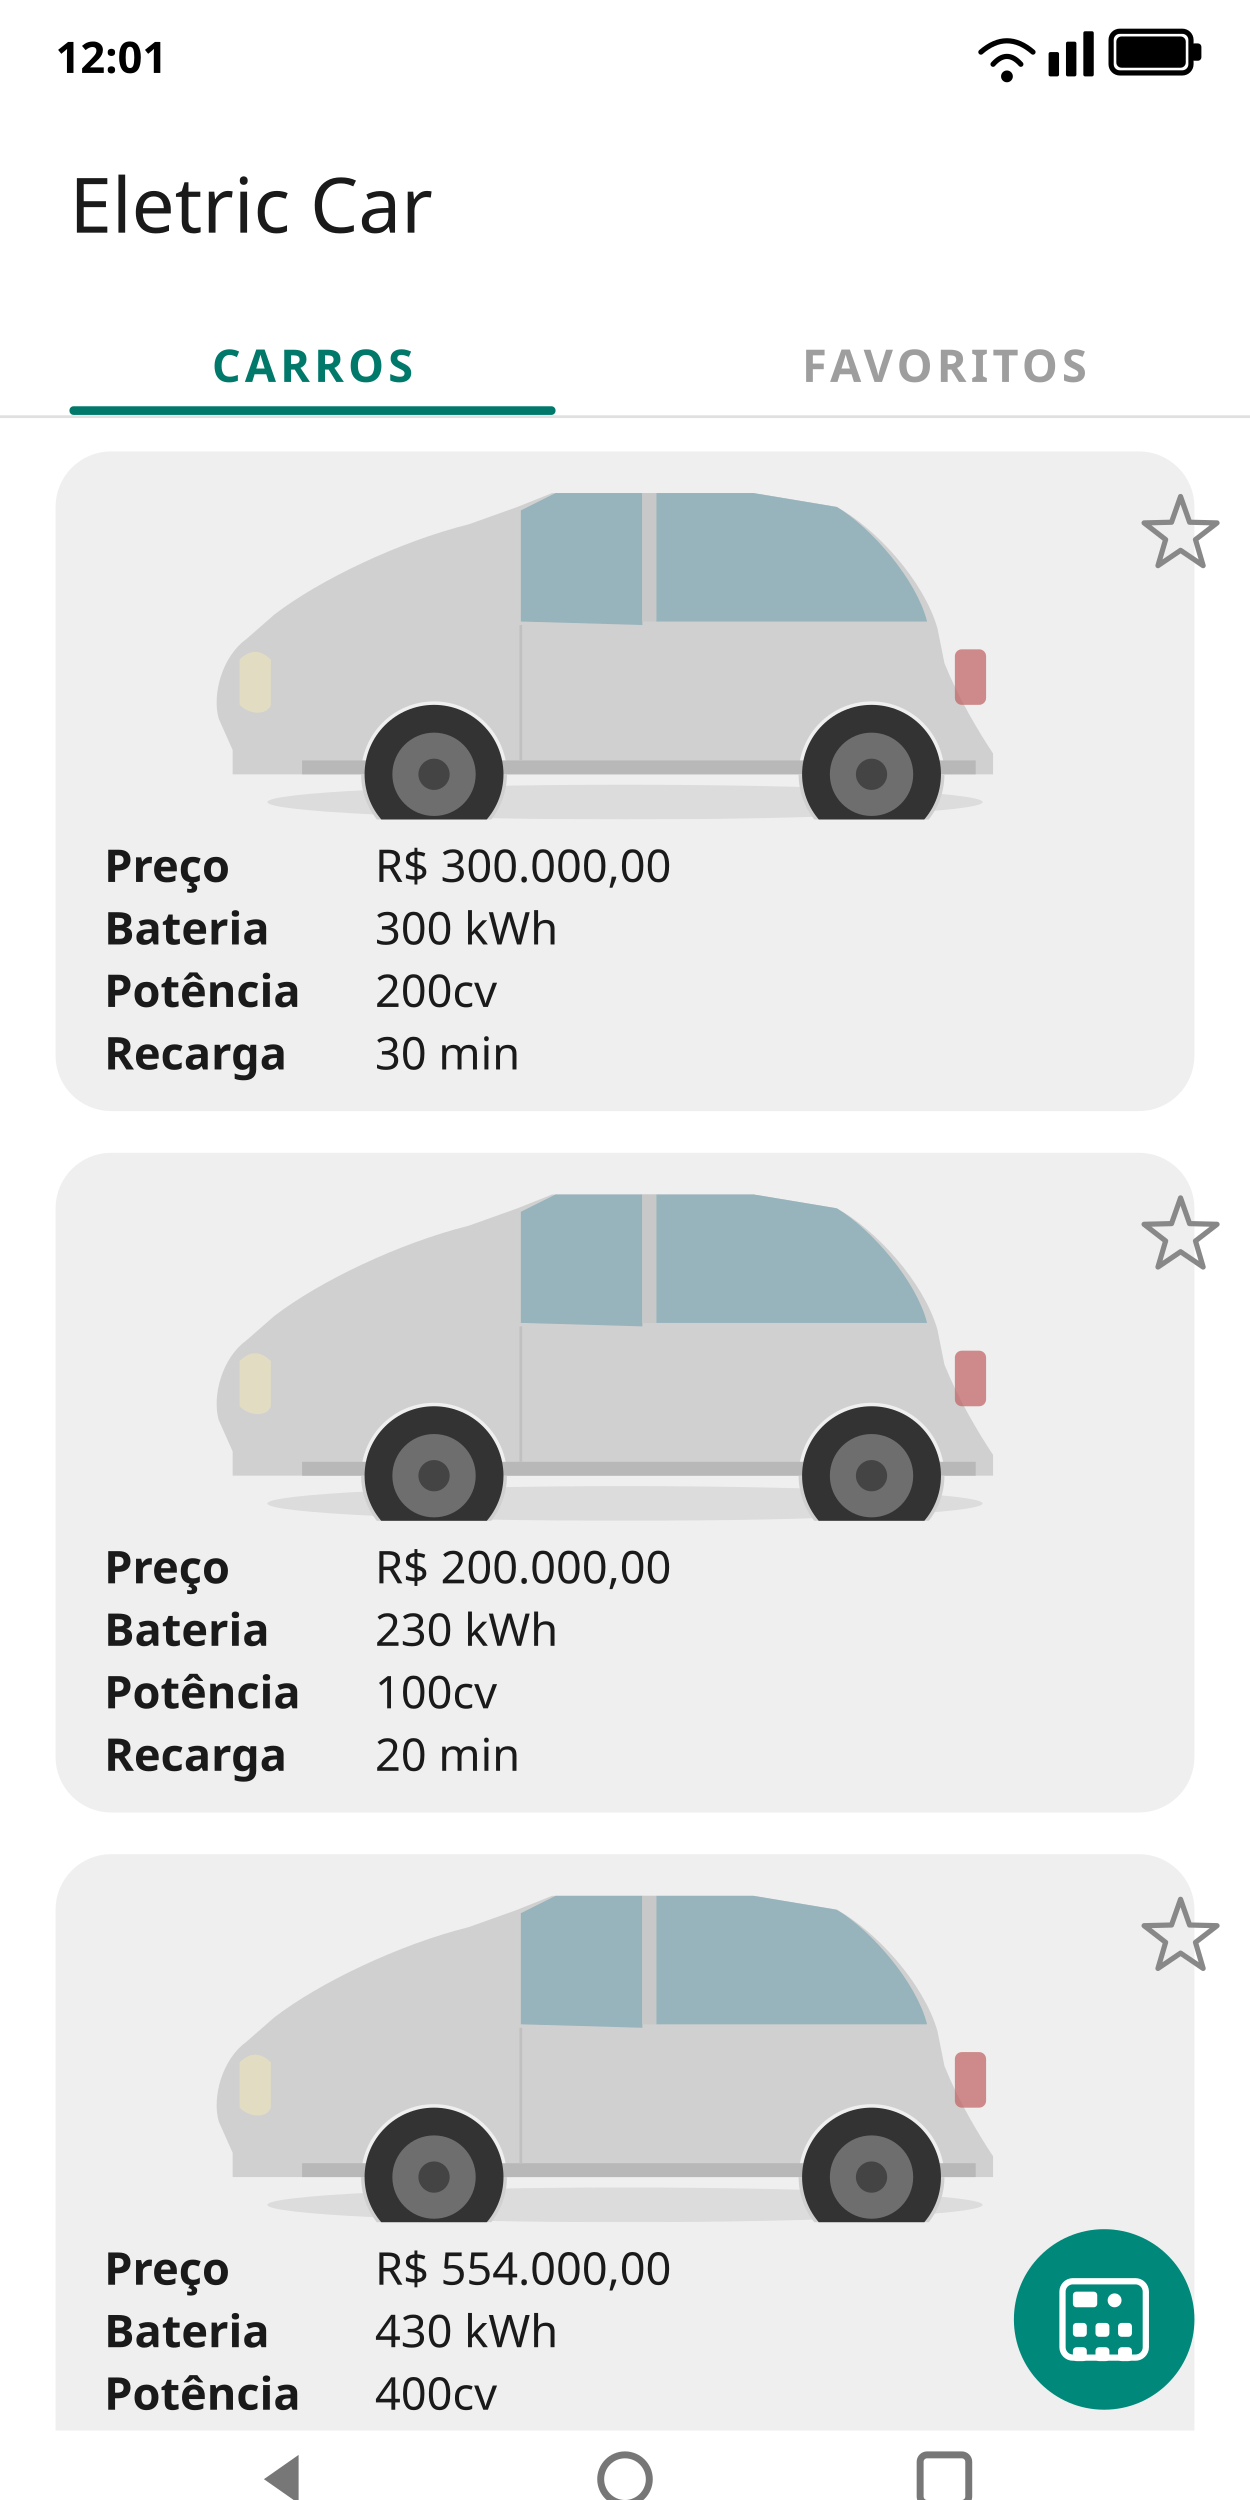
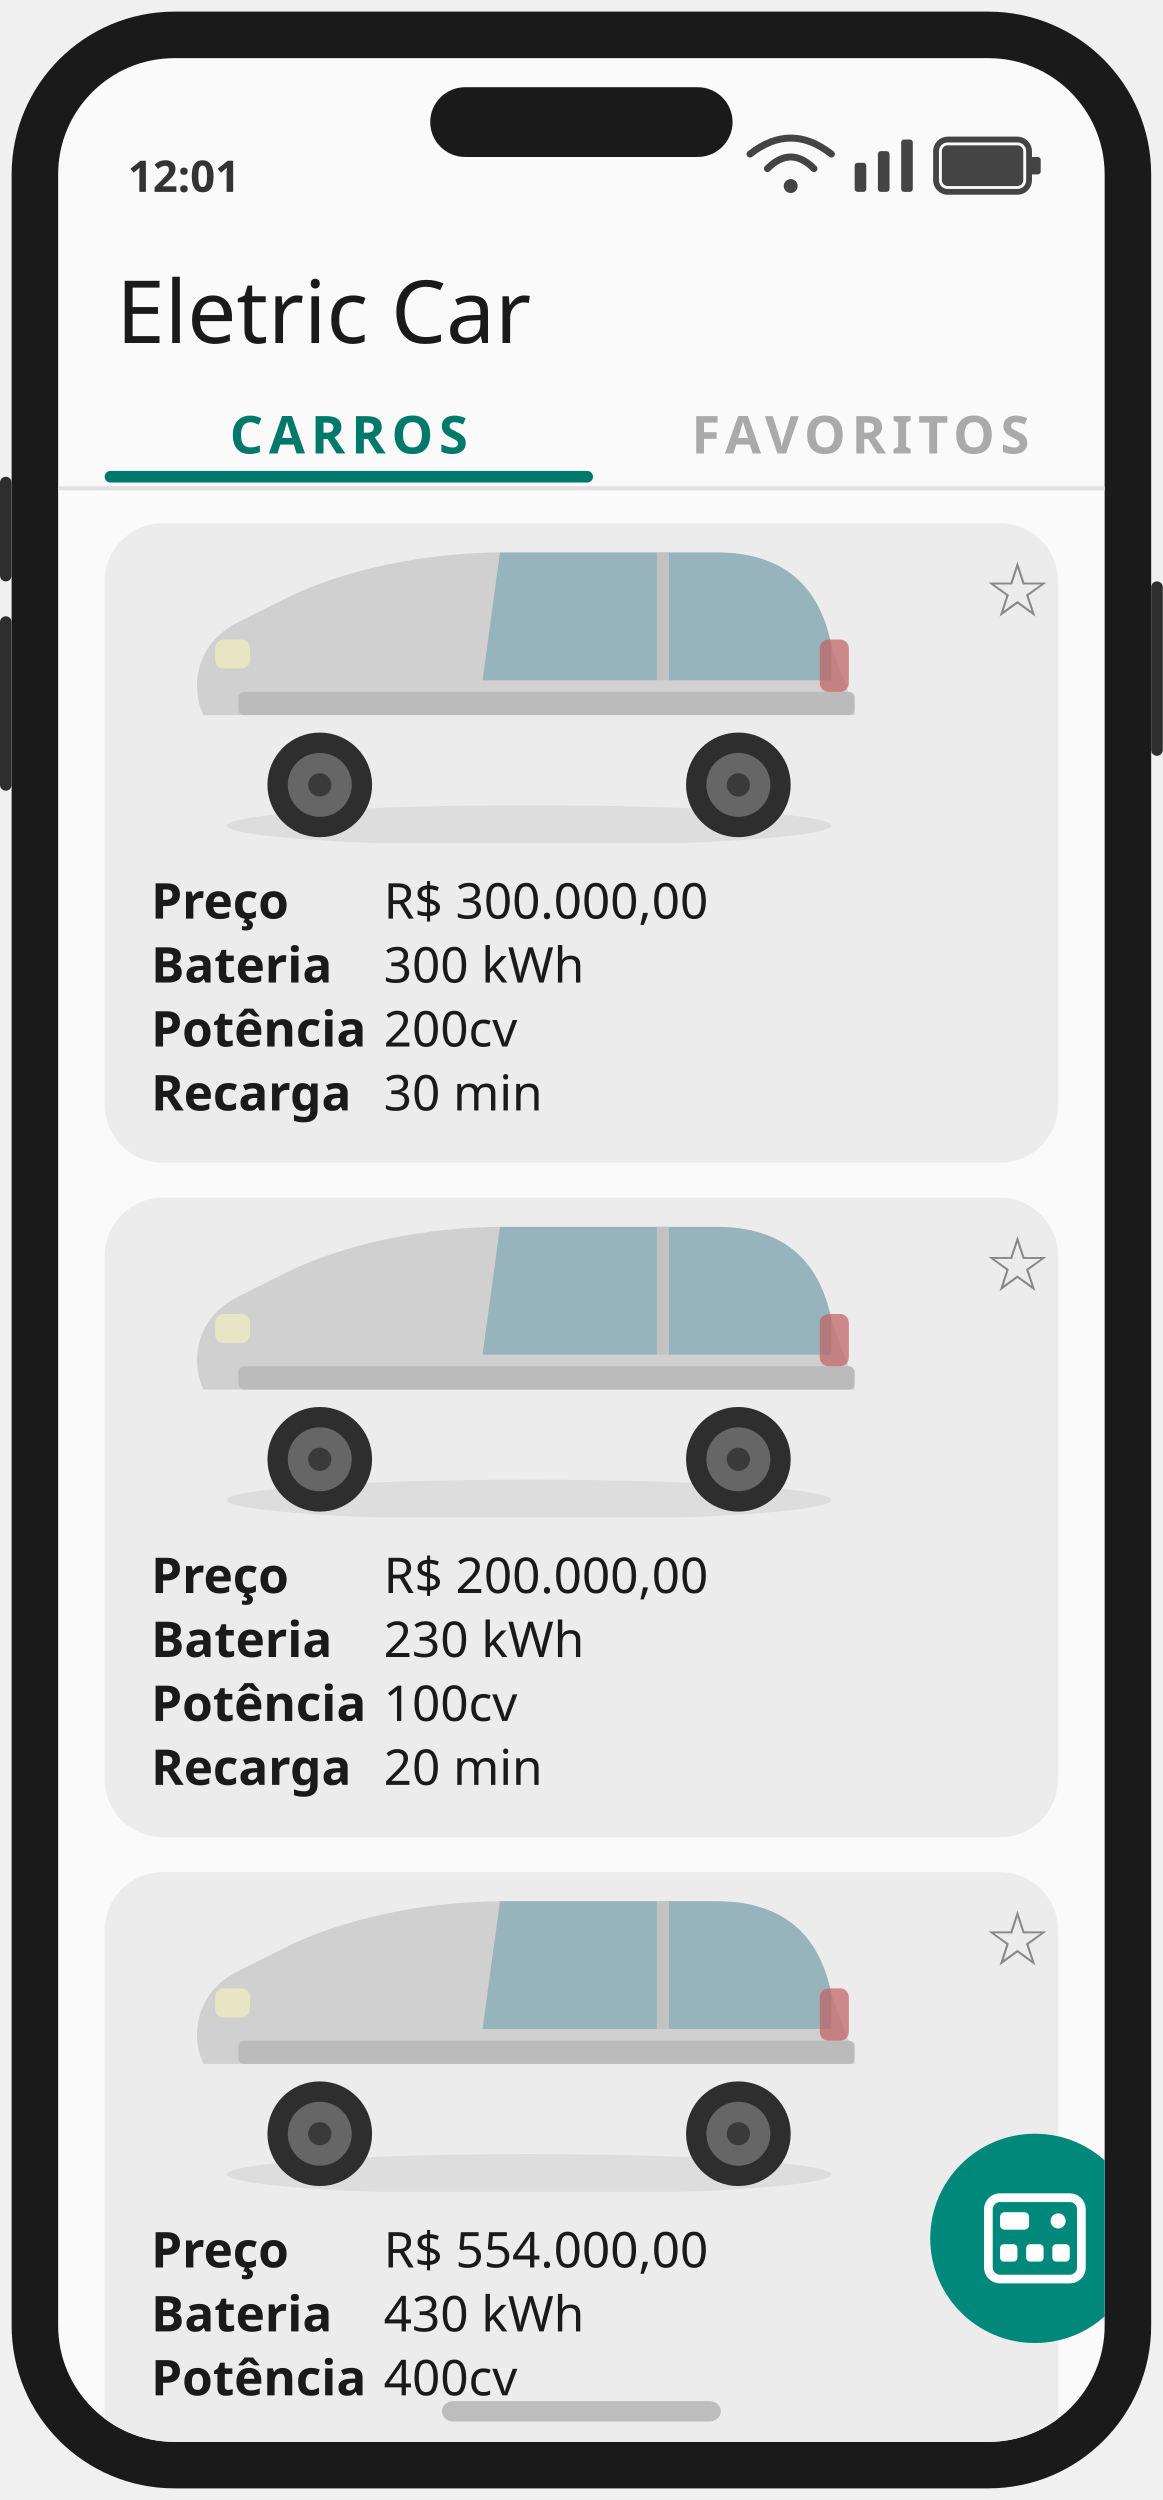
- <svg xmlns="http://www.w3.org/2000/svg" viewBox="0 0 360 720" width="360" height="720">
+ <svg xmlns="http://www.w3.org/2000/svg" viewBox="0 0 200 430">
  <defs>
-     <symbol id="car" viewBox="0 0 250 100" preserveAspectRatio="xMidYMax meet">
-       <ellipse cx="125" cy="95" rx="103" ry="5" fill="#B8B8B8" opacity="0.35" />
-       <path fill-rule="evenodd" fill="#D0D0D0" d="       M12,80 L8,71 C6,64 9,53 16,48 L24,41 C37,31 60,20 80,15 L94,10 L104,6 L162,6 L186,10       C197,16 211,31 215,45 L217,55 C221,65 227,75 231,81 L231,87 L12,87 Z       M91,87 A21,21 0 1 0 49,87 A21,21 0 1 0 91,87 Z       M217,87 A21,21 0 1 0 175,87 A21,21 0 1 0 217,87 Z     " />
-       <path d="M32,83 L226,83 L226,87 L32,87 Z" fill="#B8B8B8" />
-       <path d="M95,11 L105,6 L130,6 L130,44 L95,43 Z" fill="#8AADB8" opacity="0.82" />
-       <path d="M134,6 L162,6 L186,10 C196,16 209,31 212,43 L134,43 Z" fill="#8AADB8" opacity="0.82" />
-       <rect x="130" y="6" width="4" height="37" fill="#C8C8C8" />
-       <line x1="95" y1="44" x2="95" y2="83" stroke="#C0C0C0" stroke-width="0.8" />
-       <circle cx="70" cy="87" r="20" fill="#333" />
-       <circle cx="70" cy="87" r="12" fill="#6E6E6E" />
-       <circle cx="70" cy="87" r="4.5" fill="#444" />
-       <circle cx="196" cy="87" r="20" fill="#333" />
-       <circle cx="196" cy="87" r="12" fill="#6E6E6E" />
-       <circle cx="196" cy="87" r="4.5" fill="#444" />
-       <path d="M14,54 L14,67 C17,70 22,70 23,67 L23,54 C20,51 17,51 14,54 Z" fill="#E8E2BE" opacity="0.75" />
-       <rect x="220" y="51" width="9" height="16" rx="2" fill="#C06060" opacity="0.7" />
+     <clipPath id="screen">
+       <rect x="10" y="10" width="180" height="410" rx="20" />
+     </clipPath>
+     <symbol id="car" viewBox="0 0 120 50">
+       <ellipse cx="60" cy="47" rx="52" ry="3.5" fill="#C0C0C0" opacity="0.35" />
+       <path d="M4,28 C2,24 2,16 10,12 L18,8 C28,3 42,0 56,0 L92,0 C104,0 110,6 112,16 C114,22 116,26 116,28 L4,28 Z" fill="#D0D0D0" />
+       <path d="M55,0 L82,0 L82,22 L52,22 Z" fill="#8AADB8" opacity="0.82" />
+       <path d="M84,0 L92,0 C104,0 110,6 112,16 L112,22 L84,22 Z" fill="#8AADB8" opacity="0.82" />
+       <rect x="82" y="0" width="2" height="22" fill="#C2C2C2" />
+       <rect x="10" y="24" width="106" height="4" rx="1" fill="#BBBBBB" />
+       <circle cx="24" cy="40" r="9" fill="#2E2E2E" />
+       <circle cx="24" cy="40" r="5.5" fill="#666" />
+       <circle cx="24" cy="40" r="2" fill="#3A3A3A" />
+       <circle cx="96" cy="40" r="9" fill="#2E2E2E" />
+       <circle cx="96" cy="40" r="5.5" fill="#666" />
+       <circle cx="96" cy="40" r="2" fill="#3A3A3A" />
+       <rect x="6" y="15" width="6" height="5" rx="1.5" fill="#EEEAC0" opacity="0.8" />
+       <rect x="110" y="15" width="5" height="9" rx="1.5" fill="#C06060" opacity="0.7" />
    </symbol>
  </defs>
-   <rect width="360" height="720" fill="#FFF" />
-   <text x="16" y="21" font-size="12.5" font-weight="600" fill="#000" font-family="sans-serif">12:01</text>
-   <circle cx="290" cy="22" r="1.7" fill="#000" />
-   <path d="M286,18.5 Q290,14 294,18.5" fill="none" stroke="#000" stroke-width="1.5" stroke-linecap="round" />
-   <path d="M282.5,15 Q290,8.5 297.5,15" fill="none" stroke="#000" stroke-width="1.5" stroke-linecap="round" />
-   <rect x="302" y="15" width="3" height="7" rx="0.5" fill="#000" />
-   <rect x="307" y="12" width="3" height="10" rx="0.5" fill="#000" />
-   <rect x="312" y="9" width="3" height="13" rx="0.5" fill="#000" />
-   <rect x="320" y="9" width="23" height="12" rx="2.5" fill="none" stroke="#000" stroke-width="1.5" />
-   <rect x="343" y="12.5" width="3" height="5" rx="1" fill="#000" />
-   <rect x="321.5" y="10.5" width="20" height="9" rx="1.5" fill="#000" />
-   <text x="20" y="67" font-size="22" font-weight="400" fill="#1A1A1A" font-family="sans-serif">Eletric Car</text>
-   <text x="90" y="110" font-size="13" font-weight="700" fill="#00796B" text-anchor="middle" letter-spacing="1.2" font-family="sans-serif">CARROS</text>
-   <rect x="20" y="117" width="140" height="2.5" rx="1.2" fill="#00796B" />
-   <text x="272" y="110" font-size="13" font-weight="700" fill="#9E9E9E" text-anchor="middle" letter-spacing="1.2" font-family="sans-serif">FAVORITOS</text>
-   <line x1="0" y1="120" x2="360" y2="120" stroke="#E0E0E0" stroke-width="0.8" />
-   <rect x="16" y="130" width="328" height="190" rx="16" fill="#EFEFEF" />
-   <polygon points="340,143 342.6,150.4 350.5,150.6 344.3,155.4 346.5,162.9 340,158.5 333.5,162.9 335.7,155.4 329.5,150.6 337.4,150.4" fill="none" stroke="#888" stroke-width="1.5" stroke-linejoin="round" />
-   <use href="#car" x="55" y="136" width="250" height="100" />
-   <text x="30" y="254" font-size="13" font-weight="700" fill="#1A1A1A" font-family="sans-serif">Preço</text>
-   <text x="108" y="254" font-size="13" fill="#1A1A1A" font-family="sans-serif">R$ 300.000,00</text>
-   <text x="30" y="272" font-size="13" font-weight="700" fill="#1A1A1A" font-family="sans-serif">Bateria</text>
-   <text x="108" y="272" font-size="13" fill="#1A1A1A" font-family="sans-serif">300 kWh</text>
-   <text x="30" y="290" font-size="13" font-weight="700" fill="#1A1A1A" font-family="sans-serif">Potência</text>
-   <text x="108" y="290" font-size="13" fill="#1A1A1A" font-family="sans-serif">200cv</text>
-   <text x="30" y="308" font-size="13" font-weight="700" fill="#1A1A1A" font-family="sans-serif">Recarga</text>
-   <text x="108" y="308" font-size="13" fill="#1A1A1A" font-family="sans-serif">30 min</text>
-   <rect x="16" y="332" width="328" height="190" rx="16" fill="#EFEFEF" />
-   <polygon points="340,345 342.6,352.4 350.5,352.6 344.3,357.4 346.5,364.9 340,360.5 333.5,364.9 335.7,357.4 329.5,352.6 337.4,352.4" fill="none" stroke="#888" stroke-width="1.5" stroke-linejoin="round" />
-   <use href="#car" x="55" y="338" width="250" height="100" />
-   <text x="30" y="456" font-size="13" font-weight="700" fill="#1A1A1A" font-family="sans-serif">Preço</text>
-   <text x="108" y="456" font-size="13" fill="#1A1A1A" font-family="sans-serif">R$ 200.000,00</text>
-   <text x="30" y="474" font-size="13" font-weight="700" fill="#1A1A1A" font-family="sans-serif">Bateria</text>
-   <text x="108" y="474" font-size="13" fill="#1A1A1A" font-family="sans-serif">230 kWh</text>
-   <text x="30" y="492" font-size="13" font-weight="700" fill="#1A1A1A" font-family="sans-serif">Potência</text>
-   <text x="108" y="492" font-size="13" fill="#1A1A1A" font-family="sans-serif">100cv</text>
-   <text x="30" y="510" font-size="13" font-weight="700" fill="#1A1A1A" font-family="sans-serif">Recarga</text>
-   <text x="108" y="510" font-size="13" fill="#1A1A1A" font-family="sans-serif">20 min</text>
-   <rect x="16" y="534" width="328" height="190" rx="16" fill="#EFEFEF" />
-   <polygon points="340,547 342.6,554.4 350.5,554.6 344.3,559.4 346.5,566.9 340,562.5 333.5,566.9 335.7,559.4 329.5,554.6 337.4,554.4" fill="none" stroke="#888" stroke-width="1.5" stroke-linejoin="round" />
-   <use href="#car" x="55" y="540" width="250" height="100" />
-   <text x="30" y="658" font-size="13" font-weight="700" fill="#1A1A1A" font-family="sans-serif">Preço</text>
-   <text x="108" y="658" font-size="13" fill="#1A1A1A" font-family="sans-serif">R$ 554.000,00</text>
-   <text x="30" y="676" font-size="13" font-weight="700" fill="#1A1A1A" font-family="sans-serif">Bateria</text>
-   <text x="108" y="676" font-size="13" fill="#1A1A1A" font-family="sans-serif">430 kWh</text>
-   <text x="30" y="694" font-size="13" font-weight="700" fill="#1A1A1A" font-family="sans-serif">Potência</text>
-   <text x="108" y="694" font-size="13" fill="#1A1A1A" font-family="sans-serif">400cv</text>
-   <text x="30" y="712" font-size="13" font-weight="700" fill="#1A1A1A" font-family="sans-serif">Recarga</text>
-   <text x="108" y="712" font-size="13" fill="#1A1A1A" font-family="sans-serif">60 min</text>
-   <circle cx="318" cy="668" r="26" fill="#00897B" />
-   <rect x="306" y="657" width="24" height="22" rx="3" fill="none" stroke="white" stroke-width="1.8" />
-   <rect x="309" y="660" width="7" height="4.5" rx="1" fill="white" />
-   <circle cx="321" cy="662.5" r="2" fill="white" />
-   <rect x="309" y="669" width="4" height="4" rx="1" fill="white" />
-   <rect x="315.5" y="669" width="4" height="4" rx="1" fill="white" />
-   <rect x="322" y="669" width="4" height="4" rx="1" fill="white" />
-   <rect x="309" y="676" width="4" height="4" rx="1" fill="white" />
-   <rect x="315.5" y="676" width="4" height="4" rx="1" fill="white" />
-   <rect x="322" y="676" width="4" height="4" rx="1" fill="white" />
-   <rect y="700" width="360" height="20" fill="#FFF" />
-   <polygon points="76,714 86,707 86,721" fill="#777" />
-   <circle cx="180" cy="714" r="7" fill="none" stroke="#777" stroke-width="2" />
-   <rect x="265" y="707" width="14" height="14" rx="2" fill="none" stroke="#777" stroke-width="2" />
+   <rect x="2" y="2" width="196" height="426" rx="28" fill="#1a1a1a" />
+   <rect x="0" y="82" width="2" height="18" rx="1" fill="#2e2e2e" />
+   <rect x="0" y="106" width="2" height="30" rx="1" fill="#2e2e2e" />
+   <rect x="198" y="100" width="2" height="30" rx="1" fill="#2e2e2e" />
+   <rect x="10" y="10" width="180" height="410" rx="20" fill="#FAFAFA" />
+   <g clip-path="url(#screen)">
+     <rect x="74" y="15" width="52" height="12" rx="6" fill="#1a1a1a" />
+     <text x="22" y="33" font-family="sans-serif" font-size="7.5" font-weight="600" fill="#333">12:01</text>
+     <circle cx="136" cy="32" r="1.2" fill="#444" />
+     <path d="M132,29 Q136,25 140,29" fill="none" stroke="#444" stroke-width="1.2" stroke-linecap="round" />
+     <path d="M129,26.5 Q136,21 143,26.5" fill="none" stroke="#444" stroke-width="1.2" stroke-linecap="round" />
+     <rect x="147" y="28" width="2" height="5" rx="0.5" fill="#444" />
+     <rect x="151" y="26" width="2" height="7" rx="0.5" fill="#444" />
+     <rect x="155" y="24" width="2" height="9" rx="0.5" fill="#444" />
+     <rect x="161" y="24" width="16" height="9" rx="2" fill="none" stroke="#444" stroke-width="1" />
+     <rect x="177" y="27" width="2" height="3" rx="0.5" fill="#444" />
+     <rect x="162" y="25" width="14" height="7" rx="1" fill="#444" />
+     <text x="20" y="59" font-family="sans-serif" font-size="15" font-weight="400" fill="#1A1A1A">Eletric Car</text>
+     <text x="60" y="78" font-family="sans-serif" font-size="9" font-weight="700" fill="#00796B" text-anchor="middle" letter-spacing="1">CARROS</text>
+     <rect x="18" y="81" width="84" height="2" rx="1" fill="#00796B" />
+     <text x="148" y="78" font-family="sans-serif" font-size="9" font-weight="700" fill="#AAAAAA" text-anchor="middle" letter-spacing="1">FAVORITOS</text>
+     <line x1="10" y1="84" x2="190" y2="84" stroke="#E0E0E0" stroke-width="0.7" />
+     <rect x="18" y="90" width="164" height="110" rx="10" fill="#ECECEC" />
+     <use href="#car" x="31" y="95" width="120" height="50" />
+     <text x="175" y="106" font-family="sans-serif" font-size="13" fill="#888" text-anchor="middle">☆</text>
+     <text x="26" y="158" font-family="sans-serif" font-size="8.5" font-weight="700" fill="#1A1A1A">Preço</text>
+     <text x="66" y="158" font-family="sans-serif" font-size="8.5" fill="#1A1A1A">R$ 300.000,00</text>
+     <text x="26" y="169" font-family="sans-serif" font-size="8.5" font-weight="700" fill="#1A1A1A">Bateria</text>
+     <text x="66" y="169" font-family="sans-serif" font-size="8.5" fill="#1A1A1A">300 kWh</text>
+     <text x="26" y="180" font-family="sans-serif" font-size="8.5" font-weight="700" fill="#1A1A1A">Potência</text>
+     <text x="66" y="180" font-family="sans-serif" font-size="8.5" fill="#1A1A1A">200cv</text>
+     <text x="26" y="191" font-family="sans-serif" font-size="8.5" font-weight="700" fill="#1A1A1A">Recarga</text>
+     <text x="66" y="191" font-family="sans-serif" font-size="8.5" fill="#1A1A1A">30 min</text>
+     <rect x="18" y="206" width="164" height="110" rx="10" fill="#ECECEC" />
+     <use href="#car" x="31" y="211" width="120" height="50" />
+     <text x="175" y="222" font-family="sans-serif" font-size="13" fill="#888" text-anchor="middle">☆</text>
+     <text x="26" y="274" font-family="sans-serif" font-size="8.5" font-weight="700" fill="#1A1A1A">Preço</text>
+     <text x="66" y="274" font-family="sans-serif" font-size="8.5" fill="#1A1A1A">R$ 200.000,00</text>
+     <text x="26" y="285" font-family="sans-serif" font-size="8.5" font-weight="700" fill="#1A1A1A">Bateria</text>
+     <text x="66" y="285" font-family="sans-serif" font-size="8.5" fill="#1A1A1A">230 kWh</text>
+     <text x="26" y="296" font-family="sans-serif" font-size="8.5" font-weight="700" fill="#1A1A1A">Potência</text>
+     <text x="66" y="296" font-family="sans-serif" font-size="8.5" fill="#1A1A1A">100cv</text>
+     <text x="26" y="307" font-family="sans-serif" font-size="8.5" font-weight="700" fill="#1A1A1A">Recarga</text>
+     <text x="66" y="307" font-family="sans-serif" font-size="8.5" fill="#1A1A1A">20 min</text>
+     <rect x="18" y="322" width="164" height="110" rx="10" fill="#ECECEC" />
+     <use href="#car" x="31" y="327" width="120" height="50" />
+     <text x="175" y="338" font-family="sans-serif" font-size="13" fill="#888" text-anchor="middle">☆</text>
+     <text x="26" y="390" font-family="sans-serif" font-size="8.5" font-weight="700" fill="#1A1A1A">Preço</text>
+     <text x="66" y="390" font-family="sans-serif" font-size="8.5" fill="#1A1A1A">R$ 554.000,00</text>
+     <text x="26" y="401" font-family="sans-serif" font-size="8.5" font-weight="700" fill="#1A1A1A">Bateria</text>
+     <text x="66" y="401" font-family="sans-serif" font-size="8.5" fill="#1A1A1A">430 kWh</text>
+     <text x="26" y="412" font-family="sans-serif" font-size="8.5" font-weight="700" fill="#1A1A1A">Potência</text>
+     <text x="66" y="412" font-family="sans-serif" font-size="8.5" fill="#1A1A1A">400cv</text>
+     <circle cx="178" cy="385" r="18" fill="#00897B" />
+     <rect x="170" y="378" width="16" height="14" rx="2" fill="none" stroke="white" stroke-width="1.5" />
+     <rect x="172" y="380.5" width="5" height="3" rx="0.8" fill="white" />
+     <circle cx="182" cy="382" r="1.3" fill="white" />
+     <rect x="172" y="386" width="3" height="3" rx="0.7" fill="white" />
+     <rect x="176.5" y="386" width="3" height="3" rx="0.7" fill="white" />
+     <rect x="181" y="386" width="3" height="3" rx="0.7" fill="white" />
+     <rect x="76" y="413" width="48" height="3.5" rx="2" fill="rgba(0,0,0,0.2)" />
+   </g>
</svg>
